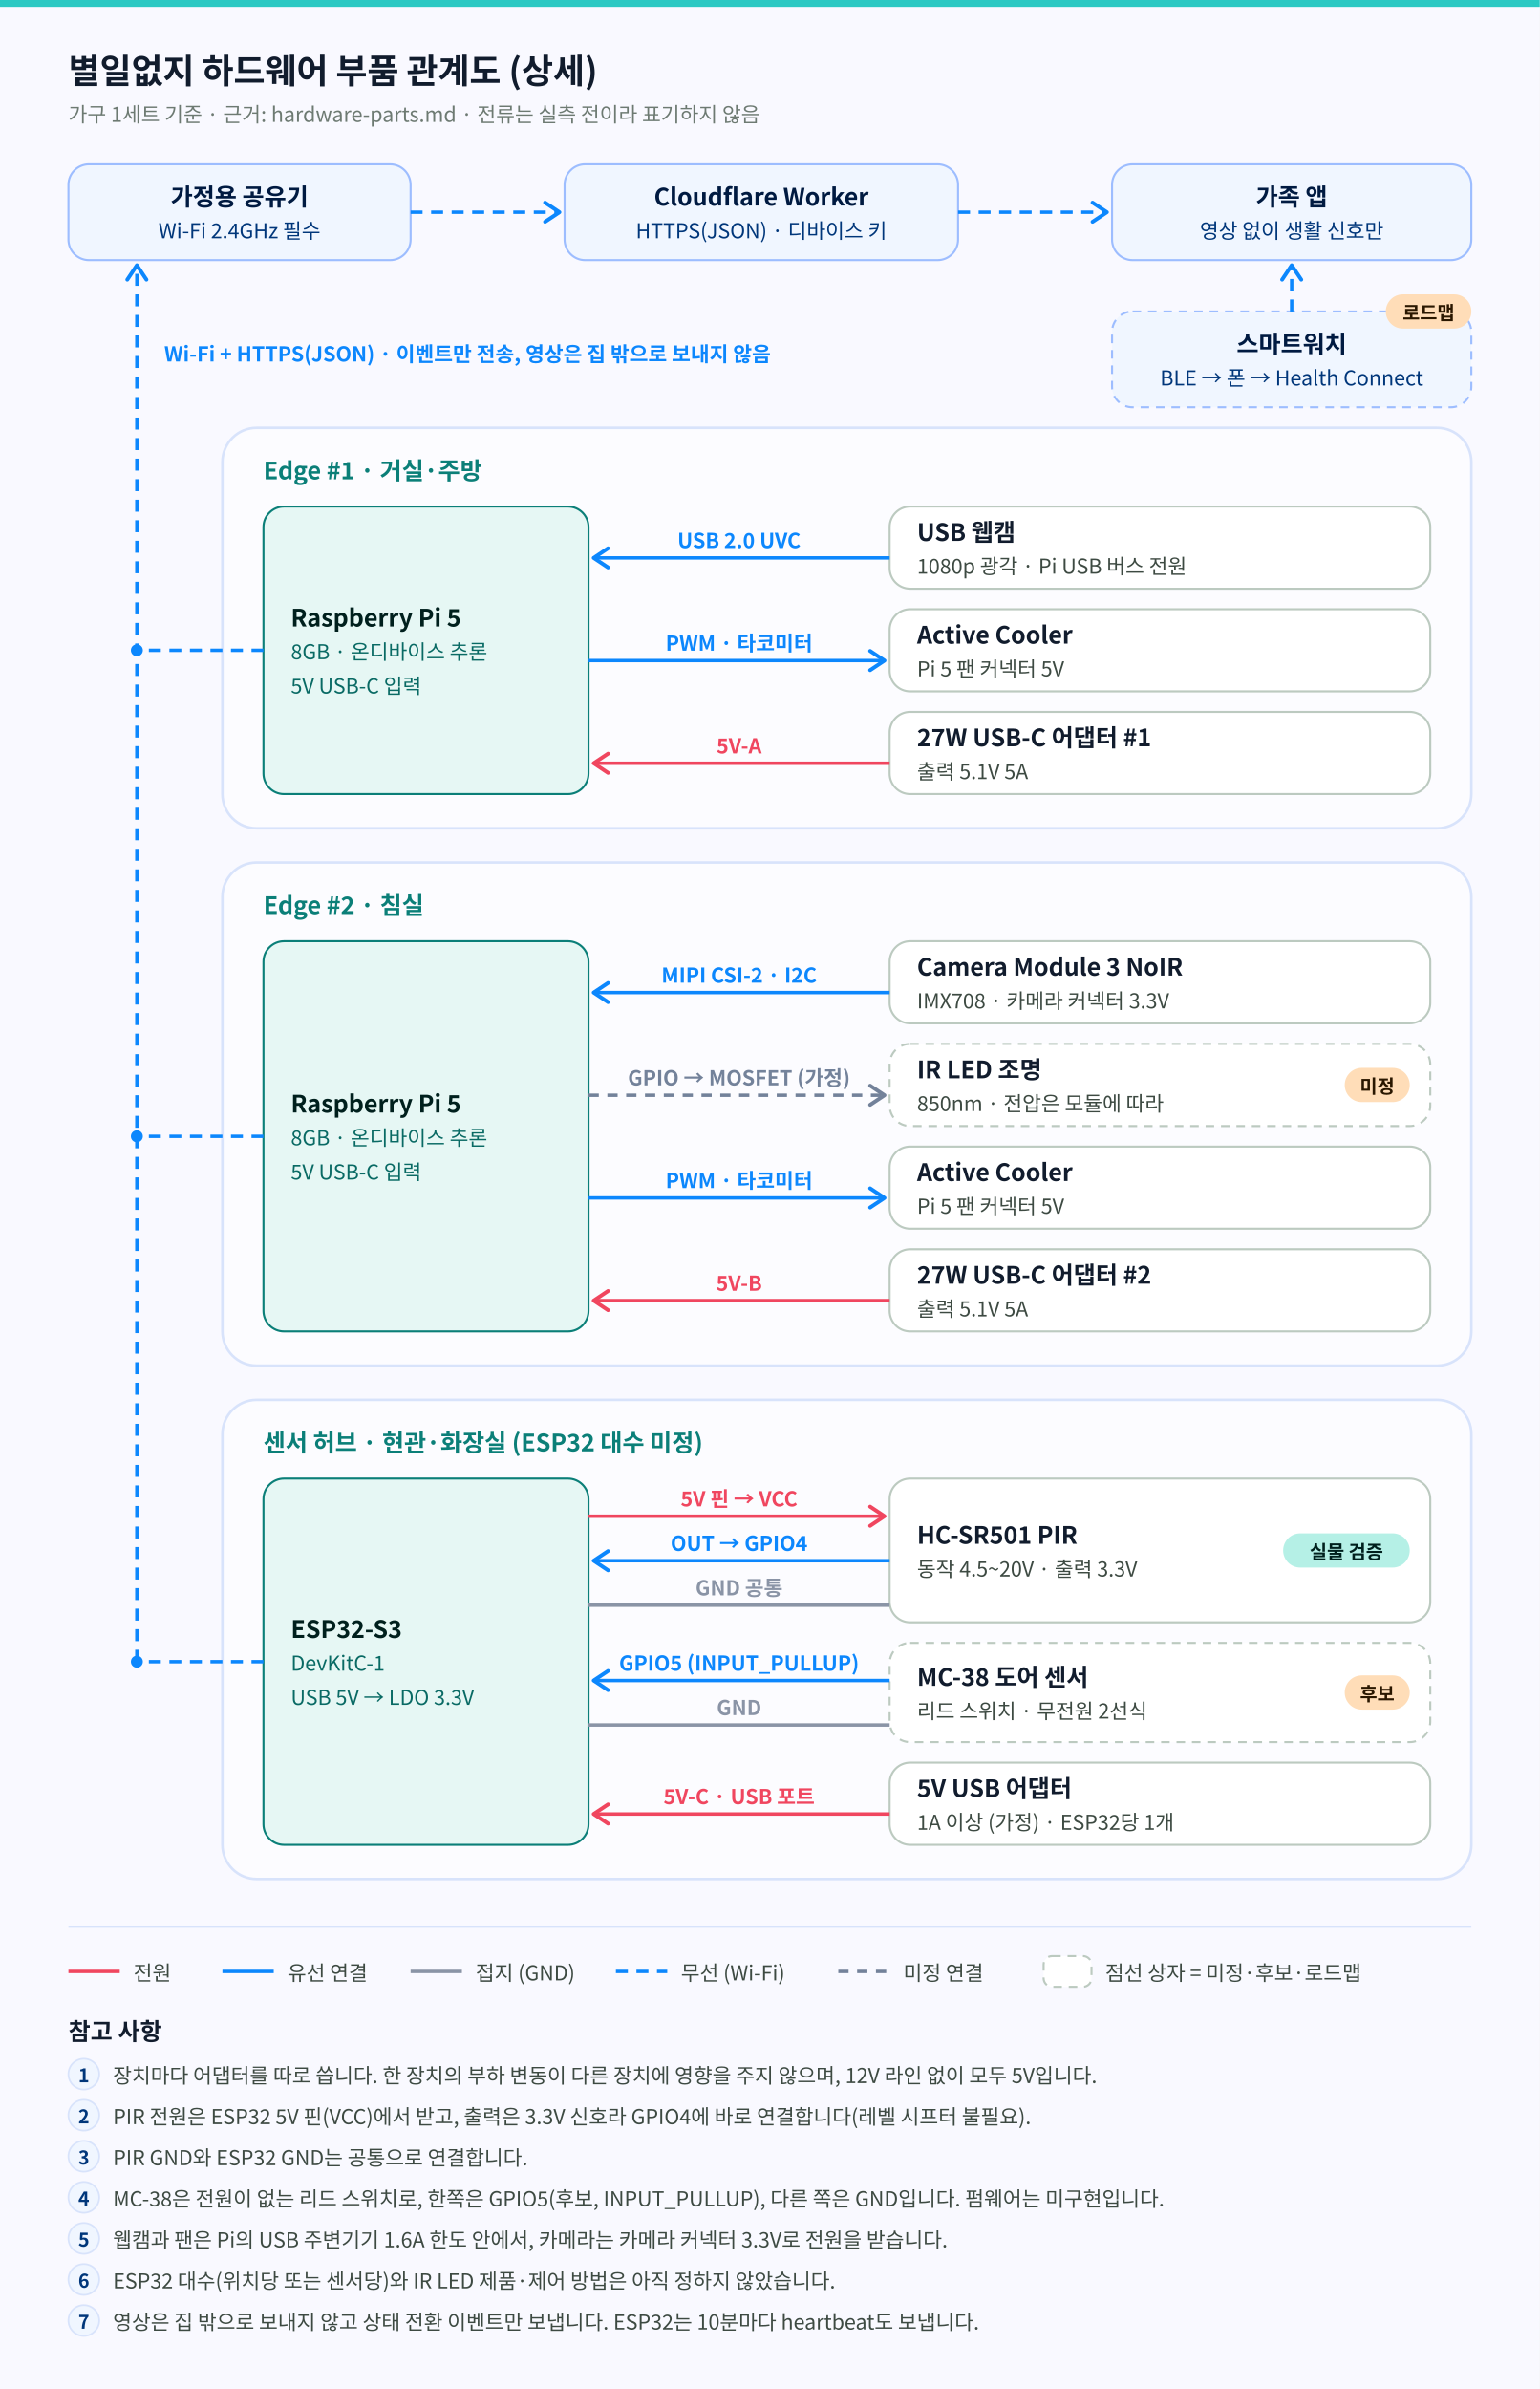
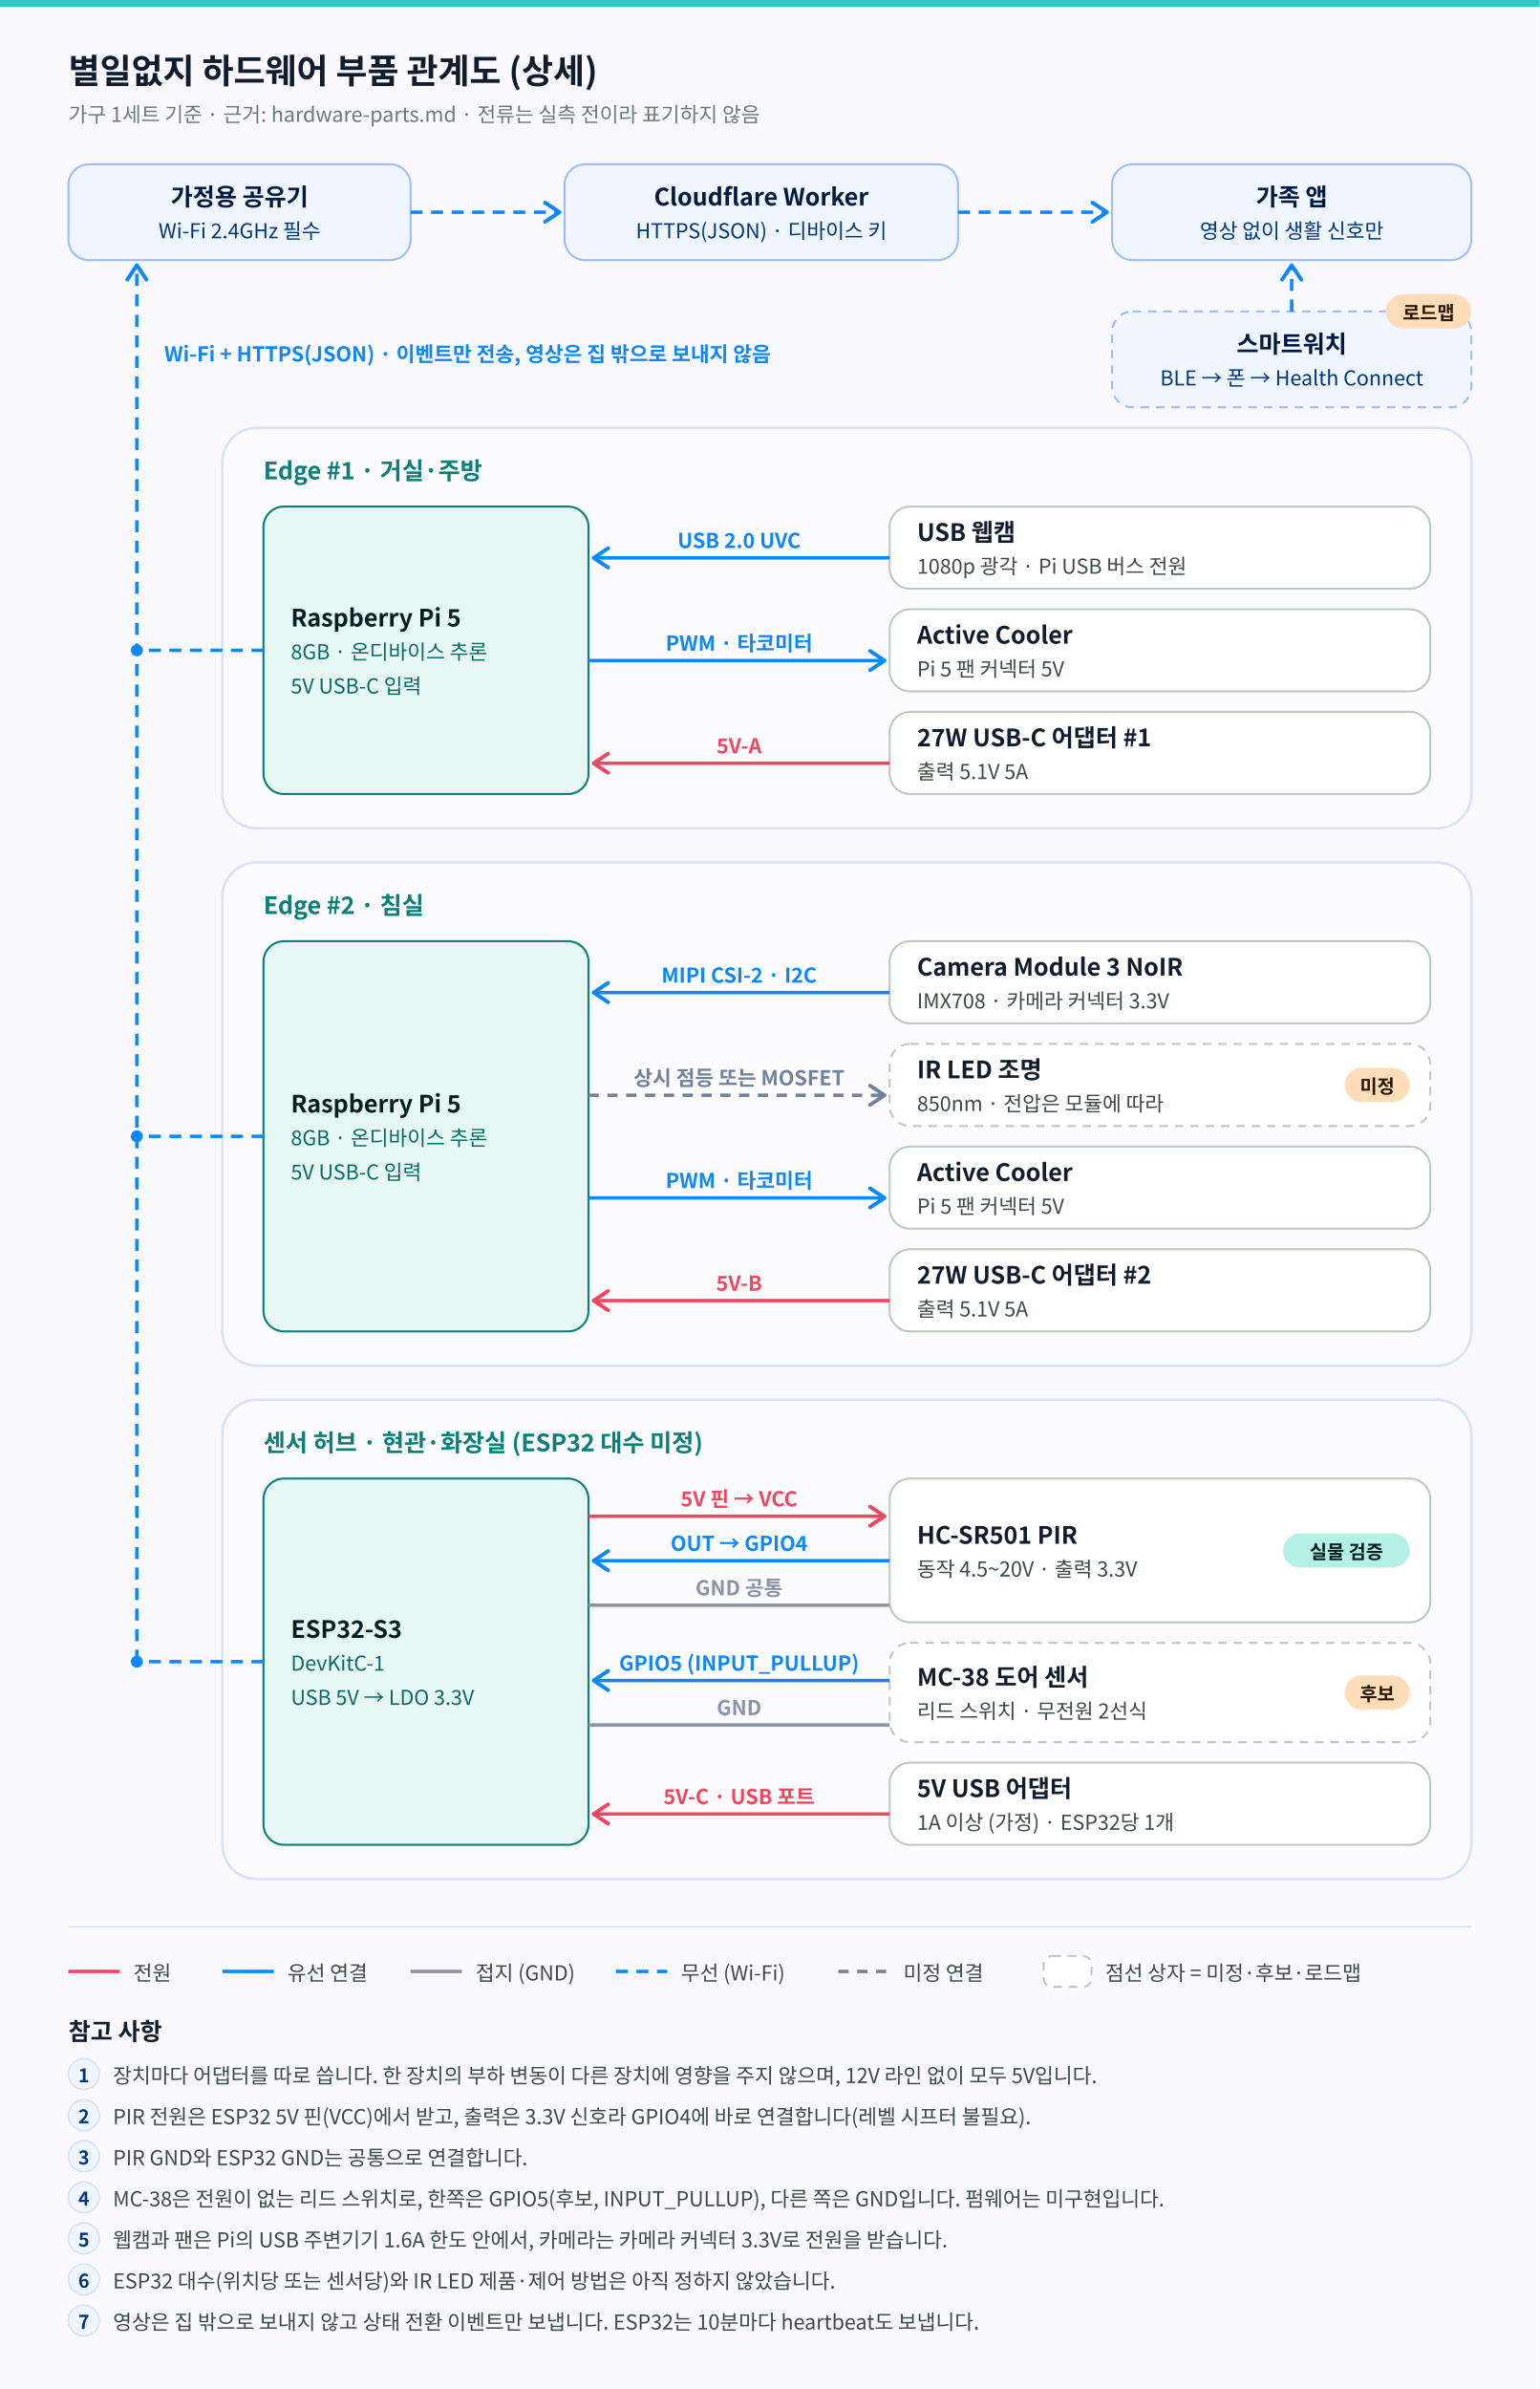
<svg xmlns="http://www.w3.org/2000/svg" width="900" height="1396" viewBox="0 0 900 1396" role="img" font-family="'Plus Jakarta Sans','Pretendard','Apple SD Gothic Neo','Malgun Gothic','Noto Sans CJK KR',sans-serif">
  <defs>
    <marker id="mr" viewBox="0 0 10 10" refX="8" refY="5" markerWidth="7" markerHeight="7" orient="auto-start-reverse">
      <path d="M2 1L8 5L2 9" fill="none" stroke="#F0465F" stroke-width="1.6" stroke-linecap="round" stroke-linejoin="round" />
    </marker>
    <marker id="mb" viewBox="0 0 10 10" refX="8" refY="5" markerWidth="7" markerHeight="7" orient="auto-start-reverse">
      <path d="M2 1L8 5L2 9" fill="none" stroke="#0C87FD" stroke-width="1.6" stroke-linecap="round" stroke-linejoin="round" />
    </marker>
    <marker id="mg" viewBox="0 0 10 10" refX="8" refY="5" markerWidth="7" markerHeight="7" orient="auto-start-reverse">
      <path d="M2 1L8 5L2 9" fill="none" stroke="#73829A" stroke-width="1.6" stroke-linecap="round" stroke-linejoin="round" />
    </marker>
  </defs>
  <rect width="900" height="1396" fill="#f9f9ff" />
  <rect width="900" height="4" fill="#2CC9C3" />
  <text x="40" y="40" font-size="20" font-weight="700" fill="#111c2d" text-anchor="start" dominant-baseline="central">별일없지 하드웨어 부품 관계도 (상세)</text>
  <text x="40" y="66" font-size="12" font-weight="400" fill="#6d7a72" text-anchor="start" dominant-baseline="central">가구 1세트 기준 · 근거: hardware-parts.md · 전류는 실측 전이라 표기하지 않음</text>
  <rect x="40" y="96" width="200" height="56" rx="12" fill="#F0F6FF" stroke="#9DBDFF" stroke-width="1.2" />
  <text x="140.0" y="114.0" font-size="14" font-weight="700" fill="#001A41" text-anchor="middle" dominant-baseline="central">가정용 공유기</text>
  <text x="140.0" y="134.0" font-size="12" font-weight="400" fill="#00367A" text-anchor="middle" dominant-baseline="central">Wi-Fi 2.4GHz 필수</text>
  <rect x="330" y="96" width="230" height="56" rx="12" fill="#F0F6FF" stroke="#9DBDFF" stroke-width="1.2" />
  <text x="445.0" y="114.0" font-size="14" font-weight="700" fill="#001A41" text-anchor="middle" dominant-baseline="central">Cloudflare Worker</text>
  <text x="445.0" y="134.0" font-size="12" font-weight="400" fill="#00367A" text-anchor="middle" dominant-baseline="central">HTTPS(JSON) · 디바이스 키</text>
  <rect x="650" y="96" width="210" height="56" rx="12" fill="#F0F6FF" stroke="#9DBDFF" stroke-width="1.2" />
  <text x="755.0" y="114.0" font-size="14" font-weight="700" fill="#001A41" text-anchor="middle" dominant-baseline="central">가족 앱</text>
  <text x="755.0" y="134.0" font-size="12" font-weight="400" fill="#00367A" text-anchor="middle" dominant-baseline="central">영상 없이 생활 신호만</text>
  <line x1="240" y1="124" x2="327" y2="124" stroke="#0C87FD" stroke-width="2" stroke-dasharray="7 5" marker-end="url(#mb)" />
  <line x1="560" y1="124" x2="647" y2="124" stroke="#0C87FD" stroke-width="2" stroke-dasharray="7 5" marker-end="url(#mb)" />
  <rect x="650" y="182" width="210" height="56" rx="12" fill="#F0F6FF" stroke="#9DBDFF" stroke-width="1.2" stroke-dasharray="5 4" />
  <text x="755.0" y="200.0" font-size="14" font-weight="700" fill="#001A41" text-anchor="middle" dominant-baseline="central">스마트워치</text>
  <text x="755.0" y="220.0" font-size="12" font-weight="400" fill="#00367A" text-anchor="middle" dominant-baseline="central">BLE → 폰 → Health Connect</text>
  <rect x="810" y="172" width="50" height="20" rx="10" fill="#ffddb8" />
  <text x="835.0" y="182" font-size="11" font-weight="600" fill="#2a1700" text-anchor="middle" dominant-baseline="central">로드맵</text>
  <line x1="755" y1="182" x2="755" y2="155" stroke="#0C87FD" stroke-width="2" stroke-dasharray="7 5" marker-end="url(#mb)" />
  <rect x="130" y="250" width="730" height="234" rx="20" fill="#ffffff" fill-opacity="0.55" stroke="#d8e3fb" stroke-width="1.5" />
  <text x="154" y="274" font-size="14" font-weight="700" fill="#0B7F78" text-anchor="start" dominant-baseline="central">Edge #1 · 거실·주방</text>
  <rect x="154" y="296" width="190" height="168" rx="12" fill="#E6F7F4" stroke="#0B7F78" stroke-width="1.2" />
  <text x="170" y="360.0" font-size="14" font-weight="700" fill="#00201D" text-anchor="start" dominant-baseline="central">Raspberry Pi 5</text>
  <text x="170" y="380.0" font-size="12" font-weight="400" fill="#096A64" text-anchor="start" dominant-baseline="central">8GB · 온디바이스 추론</text>
  <text x="170" y="400.0" font-size="12" font-weight="400" fill="#096A64" text-anchor="start" dominant-baseline="central">5V USB-C 입력</text>
  <rect x="520" y="296" width="316" height="48" rx="12" fill="#ffffff" stroke="#bccac0" stroke-width="1.2" />
  <text x="536" y="310.0" font-size="14" font-weight="700" fill="#111c2d" text-anchor="start" dominant-baseline="central">USB 웹캠</text>
  <text x="536" y="330.0" font-size="12" font-weight="400" fill="#3d4a42" text-anchor="start" dominant-baseline="central">1080p 광각 · Pi USB 버스 전원</text>
  <line x1="520" y1="326.0" x2="347" y2="326.0" stroke="#0C87FD" stroke-width="2" marker-end="url(#mb)" />
  <text x="432.0" y="315.0" font-size="12" font-weight="600" fill="#0C87FD" text-anchor="middle" dominant-baseline="central">USB 2.0 UVC</text>
  <rect x="520" y="356" width="316" height="48" rx="12" fill="#ffffff" stroke="#bccac0" stroke-width="1.2" />
  <text x="536" y="370.0" font-size="14" font-weight="700" fill="#111c2d" text-anchor="start" dominant-baseline="central">Active Cooler</text>
  <text x="536" y="390.0" font-size="12" font-weight="400" fill="#3d4a42" text-anchor="start" dominant-baseline="central">Pi 5 팬 커넥터 5V</text>
  <line x1="344" y1="386.0" x2="517" y2="386.0" stroke="#0C87FD" stroke-width="2" marker-end="url(#mb)" />
  <text x="432.0" y="375.0" font-size="12" font-weight="600" fill="#0C87FD" text-anchor="middle" dominant-baseline="central">PWM · 타코미터</text>
  <rect x="520" y="416" width="316" height="48" rx="12" fill="#ffffff" stroke="#bccac0" stroke-width="1.2" />
  <text x="536" y="430.0" font-size="14" font-weight="700" fill="#111c2d" text-anchor="start" dominant-baseline="central">27W USB-C 어댑터 #1</text>
  <text x="536" y="450.0" font-size="12" font-weight="400" fill="#3d4a42" text-anchor="start" dominant-baseline="central">출력 5.1V 5A</text>
  <line x1="520" y1="446.0" x2="347" y2="446.0" stroke="#F0465F" stroke-width="2" marker-end="url(#mr)" />
  <text x="432.0" y="435.0" font-size="12" font-weight="600" fill="#F0465F" text-anchor="middle" dominant-baseline="central">5V-A</text>
  <rect x="130" y="504" width="730" height="294" rx="20" fill="#ffffff" fill-opacity="0.55" stroke="#d8e3fb" stroke-width="1.5" />
  <text x="154" y="528" font-size="14" font-weight="700" fill="#0B7F78" text-anchor="start" dominant-baseline="central">Edge #2 · 침실</text>
  <rect x="154" y="550" width="190" height="228" rx="12" fill="#E6F7F4" stroke="#0B7F78" stroke-width="1.2" />
  <text x="170" y="644.0" font-size="14" font-weight="700" fill="#00201D" text-anchor="start" dominant-baseline="central">Raspberry Pi 5</text>
  <text x="170" y="664.0" font-size="12" font-weight="400" fill="#096A64" text-anchor="start" dominant-baseline="central">8GB · 온디바이스 추론</text>
  <text x="170" y="684.0" font-size="12" font-weight="400" fill="#096A64" text-anchor="start" dominant-baseline="central">5V USB-C 입력</text>
  <rect x="520" y="550" width="316" height="48" rx="12" fill="#ffffff" stroke="#bccac0" stroke-width="1.2" />
  <text x="536" y="564.0" font-size="14" font-weight="700" fill="#111c2d" text-anchor="start" dominant-baseline="central">Camera Module 3 NoIR</text>
  <text x="536" y="584.0" font-size="12" font-weight="400" fill="#3d4a42" text-anchor="start" dominant-baseline="central">IMX708 · 카메라 커넥터 3.3V</text>
  <line x1="520" y1="580.0" x2="347" y2="580.0" stroke="#0C87FD" stroke-width="2" marker-end="url(#mb)" />
  <text x="432.0" y="569.0" font-size="12" font-weight="600" fill="#0C87FD" text-anchor="middle" dominant-baseline="central">MIPI CSI-2 · I2C</text>
  <rect x="520" y="610" width="316" height="48" rx="12" fill="#ffffff" stroke="#bccac0" stroke-width="1.2" stroke-dasharray="5 4" />
  <text x="536" y="624.0" font-size="14" font-weight="700" fill="#111c2d" text-anchor="start" dominant-baseline="central">IR LED 조명</text>
  <text x="536" y="644.0" font-size="12" font-weight="400" fill="#3d4a42" text-anchor="start" dominant-baseline="central">850nm · 전압은 모듈에 따라</text>
  <rect x="786" y="624.0" width="38" height="20" rx="10" fill="#ffddb8" />
  <text x="805.0" y="634.0" font-size="11" font-weight="600" fill="#2a1700" text-anchor="middle" dominant-baseline="central">미정</text>
  <line x1="344" y1="640.0" x2="517" y2="640.0" stroke="#73829A" stroke-width="2" stroke-dasharray="6 5" marker-end="url(#mg)" />
-   <text x="432.0" y="629.0" font-size="12" font-weight="600" fill="#73829A" text-anchor="middle" dominant-baseline="central">GPIO → MOSFET (가정)</text>
+   <text x="432.0" y="629.0" font-size="12" font-weight="600" fill="#73829A" text-anchor="middle" dominant-baseline="central">상시 점등 또는 MOSFET</text>
  <rect x="520" y="670" width="316" height="48" rx="12" fill="#ffffff" stroke="#bccac0" stroke-width="1.2" />
  <text x="536" y="684.0" font-size="14" font-weight="700" fill="#111c2d" text-anchor="start" dominant-baseline="central">Active Cooler</text>
  <text x="536" y="704.0" font-size="12" font-weight="400" fill="#3d4a42" text-anchor="start" dominant-baseline="central">Pi 5 팬 커넥터 5V</text>
  <line x1="344" y1="700.0" x2="517" y2="700.0" stroke="#0C87FD" stroke-width="2" marker-end="url(#mb)" />
  <text x="432.0" y="689.0" font-size="12" font-weight="600" fill="#0C87FD" text-anchor="middle" dominant-baseline="central">PWM · 타코미터</text>
  <rect x="520" y="730" width="316" height="48" rx="12" fill="#ffffff" stroke="#bccac0" stroke-width="1.2" />
  <text x="536" y="744.0" font-size="14" font-weight="700" fill="#111c2d" text-anchor="start" dominant-baseline="central">27W USB-C 어댑터 #2</text>
  <text x="536" y="764.0" font-size="12" font-weight="400" fill="#3d4a42" text-anchor="start" dominant-baseline="central">출력 5.1V 5A</text>
  <line x1="520" y1="760.0" x2="347" y2="760.0" stroke="#F0465F" stroke-width="2" marker-end="url(#mr)" />
  <text x="432.0" y="749.0" font-size="12" font-weight="600" fill="#F0465F" text-anchor="middle" dominant-baseline="central">5V-B</text>
  <rect x="130" y="818" width="730" height="280" rx="20" fill="#ffffff" fill-opacity="0.55" stroke="#d8e3fb" stroke-width="1.5" />
  <text x="154" y="842" font-size="14" font-weight="700" fill="#0B7F78" text-anchor="start" dominant-baseline="central">센서 허브 · 현관·화장실 (ESP32 대수 미정)</text>
  <rect x="154" y="864" width="190" height="214" rx="12" fill="#E6F7F4" stroke="#0B7F78" stroke-width="1.2" />
  <text x="170" y="951.0" font-size="14" font-weight="700" fill="#00201D" text-anchor="start" dominant-baseline="central">ESP32-S3</text>
  <text x="170" y="971.0" font-size="12" font-weight="400" fill="#096A64" text-anchor="start" dominant-baseline="central">DevKitC-1</text>
  <text x="170" y="991.0" font-size="12" font-weight="400" fill="#096A64" text-anchor="start" dominant-baseline="central">USB 5V → LDO 3.3V</text>
  <rect x="520" y="864" width="316" height="84" rx="12" fill="#ffffff" stroke="#bccac0" stroke-width="1.2" />
  <text x="536" y="896.0" font-size="14" font-weight="700" fill="#111c2d" text-anchor="start" dominant-baseline="central">HC-SR501 PIR</text>
  <text x="536" y="916.0" font-size="12" font-weight="400" fill="#3d4a42" text-anchor="start" dominant-baseline="central">동작 4.5~20V · 출력 3.3V</text>
  <rect x="750" y="896.0" width="74" height="20" rx="10" fill="#B5F0E6" />
  <text x="787.0" y="906.0" font-size="11" font-weight="600" fill="#00201D" text-anchor="middle" dominant-baseline="central">실물 검증</text>
  <line x1="344" y1="886.0" x2="517" y2="886.0" stroke="#F0465F" stroke-width="2" marker-end="url(#mr)" />
  <text x="432.0" y="875.0" font-size="12" font-weight="600" fill="#F0465F" text-anchor="middle" dominant-baseline="central">5V 핀 → VCC</text>
  <line x1="520" y1="912.0" x2="347" y2="912.0" stroke="#0C87FD" stroke-width="2" marker-end="url(#mb)" />
  <text x="432.0" y="901.0" font-size="12" font-weight="600" fill="#0C87FD" text-anchor="middle" dominant-baseline="central">OUT → GPIO4</text>
  <line x1="344" y1="938.0" x2="520" y2="938.0" stroke="#8A94A6" stroke-width="2" />
  <text x="432.0" y="927.0" font-size="12" font-weight="600" fill="#8A94A6" text-anchor="middle" dominant-baseline="central">GND 공통</text>
  <rect x="520" y="960" width="316" height="58" rx="12" fill="#ffffff" stroke="#bccac0" stroke-width="1.2" stroke-dasharray="5 4" />
  <text x="536" y="979.0" font-size="14" font-weight="700" fill="#111c2d" text-anchor="start" dominant-baseline="central">MC-38 도어 센서</text>
  <text x="536" y="999.0" font-size="12" font-weight="400" fill="#3d4a42" text-anchor="start" dominant-baseline="central">리드 스위치 · 무전원 2선식</text>
  <rect x="786" y="979.0" width="38" height="20" rx="10" fill="#ffddb8" />
  <text x="805.0" y="989.0" font-size="11" font-weight="600" fill="#2a1700" text-anchor="middle" dominant-baseline="central">후보</text>
  <line x1="520" y1="982.0" x2="347" y2="982.0" stroke="#0C87FD" stroke-width="2" marker-end="url(#mb)" />
  <text x="432.0" y="971.0" font-size="12" font-weight="600" fill="#0C87FD" text-anchor="middle" dominant-baseline="central">GPIO5 (INPUT_PULLUP)</text>
  <line x1="344" y1="1008.0" x2="520" y2="1008.0" stroke="#8A94A6" stroke-width="2" />
  <text x="432.0" y="997.0" font-size="12" font-weight="600" fill="#8A94A6" text-anchor="middle" dominant-baseline="central">GND</text>
  <rect x="520" y="1030" width="316" height="48" rx="12" fill="#ffffff" stroke="#bccac0" stroke-width="1.2" />
  <text x="536" y="1044.0" font-size="14" font-weight="700" fill="#111c2d" text-anchor="start" dominant-baseline="central">5V USB 어댑터</text>
  <text x="536" y="1064.0" font-size="12" font-weight="400" fill="#3d4a42" text-anchor="start" dominant-baseline="central">1A 이상 (가정) · ESP32당 1개</text>
  <line x1="520" y1="1060.0" x2="347" y2="1060.0" stroke="#F0465F" stroke-width="2" marker-end="url(#mr)" />
  <text x="432.0" y="1049.0" font-size="12" font-weight="600" fill="#F0465F" text-anchor="middle" dominant-baseline="central">5V-C · USB 포트</text>
  <line x1="80" y1="971.0" x2="80" y2="155" stroke="#0C87FD" stroke-width="2" stroke-dasharray="7 5" marker-end="url(#mb)" />
  <line x1="154" y1="380.0" x2="80" y2="380.0" stroke="#0C87FD" stroke-width="2" stroke-dasharray="7 5" />
  <circle cx="80" cy="380.0" r="3.5" fill="#0C87FD" />
  <line x1="154" y1="664.0" x2="80" y2="664.0" stroke="#0C87FD" stroke-width="2" stroke-dasharray="7 5" />
  <circle cx="80" cy="664.0" r="3.5" fill="#0C87FD" />
  <line x1="154" y1="971.0" x2="80" y2="971.0" stroke="#0C87FD" stroke-width="2" stroke-dasharray="7 5" />
  <circle cx="80" cy="971.0" r="3.5" fill="#0C87FD" />
  <text x="96" y="206" font-size="12" font-weight="600" fill="#0C87FD" text-anchor="start" dominant-baseline="central">Wi-Fi + HTTPS(JSON) · 이벤트만 전송, 영상은 집 밖으로 보내지 않음</text>
  <line x1="40" y1="1126" x2="860" y2="1126" stroke="#d8e3fb" stroke-width="1" />
  <line x1="40" y1="1152" x2="70" y2="1152" stroke="#F0465F" stroke-width="2" />
  <text x="78" y="1152" font-size="12" font-weight="400" fill="#3d4a42" text-anchor="start" dominant-baseline="central">전원</text>
  <line x1="130" y1="1152" x2="160" y2="1152" stroke="#0C87FD" stroke-width="2" />
  <text x="168" y="1152" font-size="12" font-weight="400" fill="#3d4a42" text-anchor="start" dominant-baseline="central">유선 연결</text>
  <line x1="240" y1="1152" x2="270" y2="1152" stroke="#8A94A6" stroke-width="2" />
  <text x="278" y="1152" font-size="12" font-weight="400" fill="#3d4a42" text-anchor="start" dominant-baseline="central">접지 (GND)</text>
  <line x1="360" y1="1152" x2="390" y2="1152" stroke="#0C87FD" stroke-width="2" stroke-dasharray="7 5" />
  <text x="398" y="1152" font-size="12" font-weight="400" fill="#3d4a42" text-anchor="start" dominant-baseline="central">무선 (Wi-Fi)</text>
  <line x1="490" y1="1152" x2="520" y2="1152" stroke="#73829A" stroke-width="2" stroke-dasharray="6 5" />
  <text x="528" y="1152" font-size="12" font-weight="400" fill="#3d4a42" text-anchor="start" dominant-baseline="central">미정 연결</text>
  <rect x="610" y="1143" width="28" height="18" rx="5" fill="#fff" stroke="#bccac0" stroke-width="1.2" stroke-dasharray="5 4" />
  <text x="646" y="1152" font-size="12" font-weight="400" fill="#3d4a42" text-anchor="start" dominant-baseline="central">점선 상자 = 미정·후보·로드맵</text>
  <text x="40" y="1186" font-size="14" font-weight="700" fill="#111c2d" text-anchor="start" dominant-baseline="central">참고 사항</text>
  <circle cx="49" cy="1212" r="9" fill="#F0F6FF" stroke="#d8e3fb" />
  <text x="49" y="1212" font-size="11" font-weight="700" fill="#00367A" text-anchor="middle" dominant-baseline="central">1</text>
  <text x="66" y="1212" font-size="12" font-weight="400" fill="#3d4a42" text-anchor="start" dominant-baseline="central">장치마다 어댑터를 따로 씁니다. 한 장치의 부하 변동이 다른 장치에 영향을 주지 않으며, 12V 라인 없이 모두 5V입니다.</text>
  <circle cx="49" cy="1236" r="9" fill="#F0F6FF" stroke="#d8e3fb" />
  <text x="49" y="1236" font-size="11" font-weight="700" fill="#00367A" text-anchor="middle" dominant-baseline="central">2</text>
  <text x="66" y="1236" font-size="12" font-weight="400" fill="#3d4a42" text-anchor="start" dominant-baseline="central">PIR 전원은 ESP32 5V 핀(VCC)에서 받고, 출력은 3.3V 신호라 GPIO4에 바로 연결합니다(레벨 시프터 불필요).</text>
  <circle cx="49" cy="1260" r="9" fill="#F0F6FF" stroke="#d8e3fb" />
  <text x="49" y="1260" font-size="11" font-weight="700" fill="#00367A" text-anchor="middle" dominant-baseline="central">3</text>
  <text x="66" y="1260" font-size="12" font-weight="400" fill="#3d4a42" text-anchor="start" dominant-baseline="central">PIR GND와 ESP32 GND는 공통으로 연결합니다.</text>
  <circle cx="49" cy="1284" r="9" fill="#F0F6FF" stroke="#d8e3fb" />
  <text x="49" y="1284" font-size="11" font-weight="700" fill="#00367A" text-anchor="middle" dominant-baseline="central">4</text>
  <text x="66" y="1284" font-size="12" font-weight="400" fill="#3d4a42" text-anchor="start" dominant-baseline="central">MC-38은 전원이 없는 리드 스위치로, 한쪽은 GPIO5(후보, INPUT_PULLUP), 다른 쪽은 GND입니다. 펌웨어는 미구현입니다.</text>
  <circle cx="49" cy="1308" r="9" fill="#F0F6FF" stroke="#d8e3fb" />
  <text x="49" y="1308" font-size="11" font-weight="700" fill="#00367A" text-anchor="middle" dominant-baseline="central">5</text>
  <text x="66" y="1308" font-size="12" font-weight="400" fill="#3d4a42" text-anchor="start" dominant-baseline="central">웹캠과 팬은 Pi의 USB 주변기기 1.6A 한도 안에서, 카메라는 카메라 커넥터 3.3V로 전원을 받습니다.</text>
  <circle cx="49" cy="1332" r="9" fill="#F0F6FF" stroke="#d8e3fb" />
  <text x="49" y="1332" font-size="11" font-weight="700" fill="#00367A" text-anchor="middle" dominant-baseline="central">6</text>
  <text x="66" y="1332" font-size="12" font-weight="400" fill="#3d4a42" text-anchor="start" dominant-baseline="central">ESP32 대수(위치당 또는 센서당)와 IR LED 제품·제어 방법은 아직 정하지 않았습니다.</text>
  <circle cx="49" cy="1356" r="9" fill="#F0F6FF" stroke="#d8e3fb" />
  <text x="49" y="1356" font-size="11" font-weight="700" fill="#00367A" text-anchor="middle" dominant-baseline="central">7</text>
  <text x="66" y="1356" font-size="12" font-weight="400" fill="#3d4a42" text-anchor="start" dominant-baseline="central">영상은 집 밖으로 보내지 않고 상태 전환 이벤트만 보냅니다. ESP32는 10분마다 heartbeat도 보냅니다.</text>
</svg>
